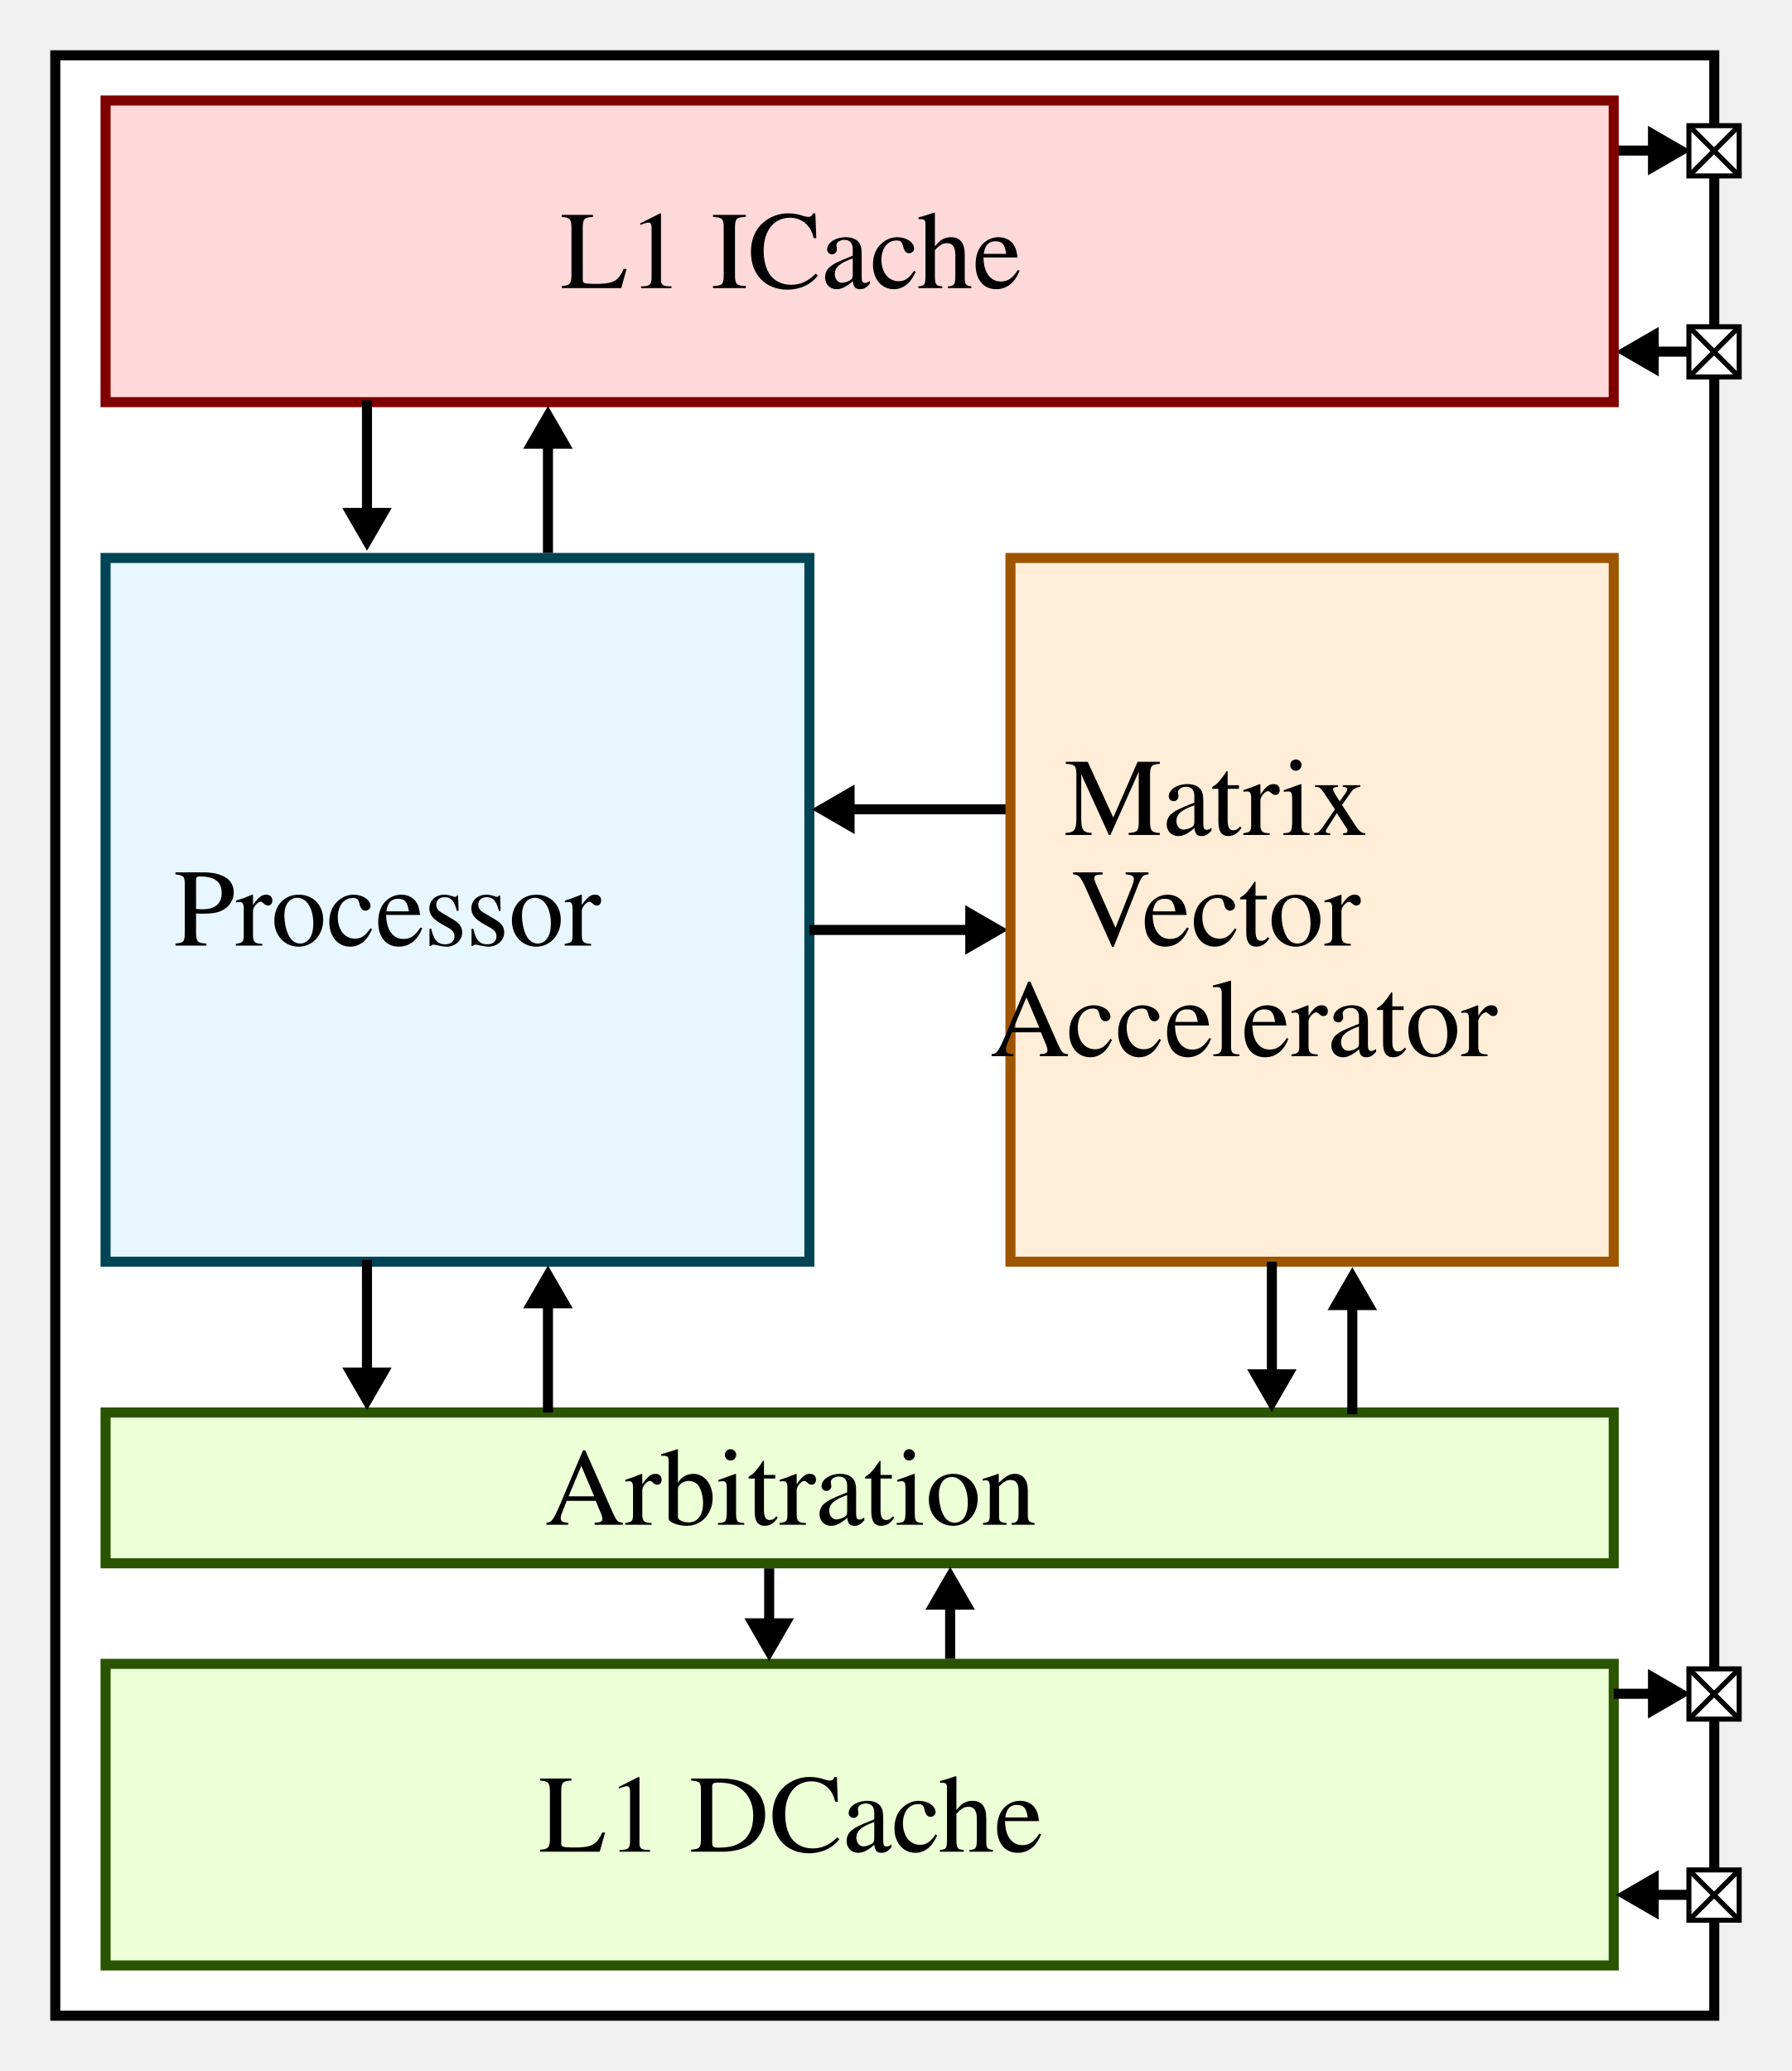
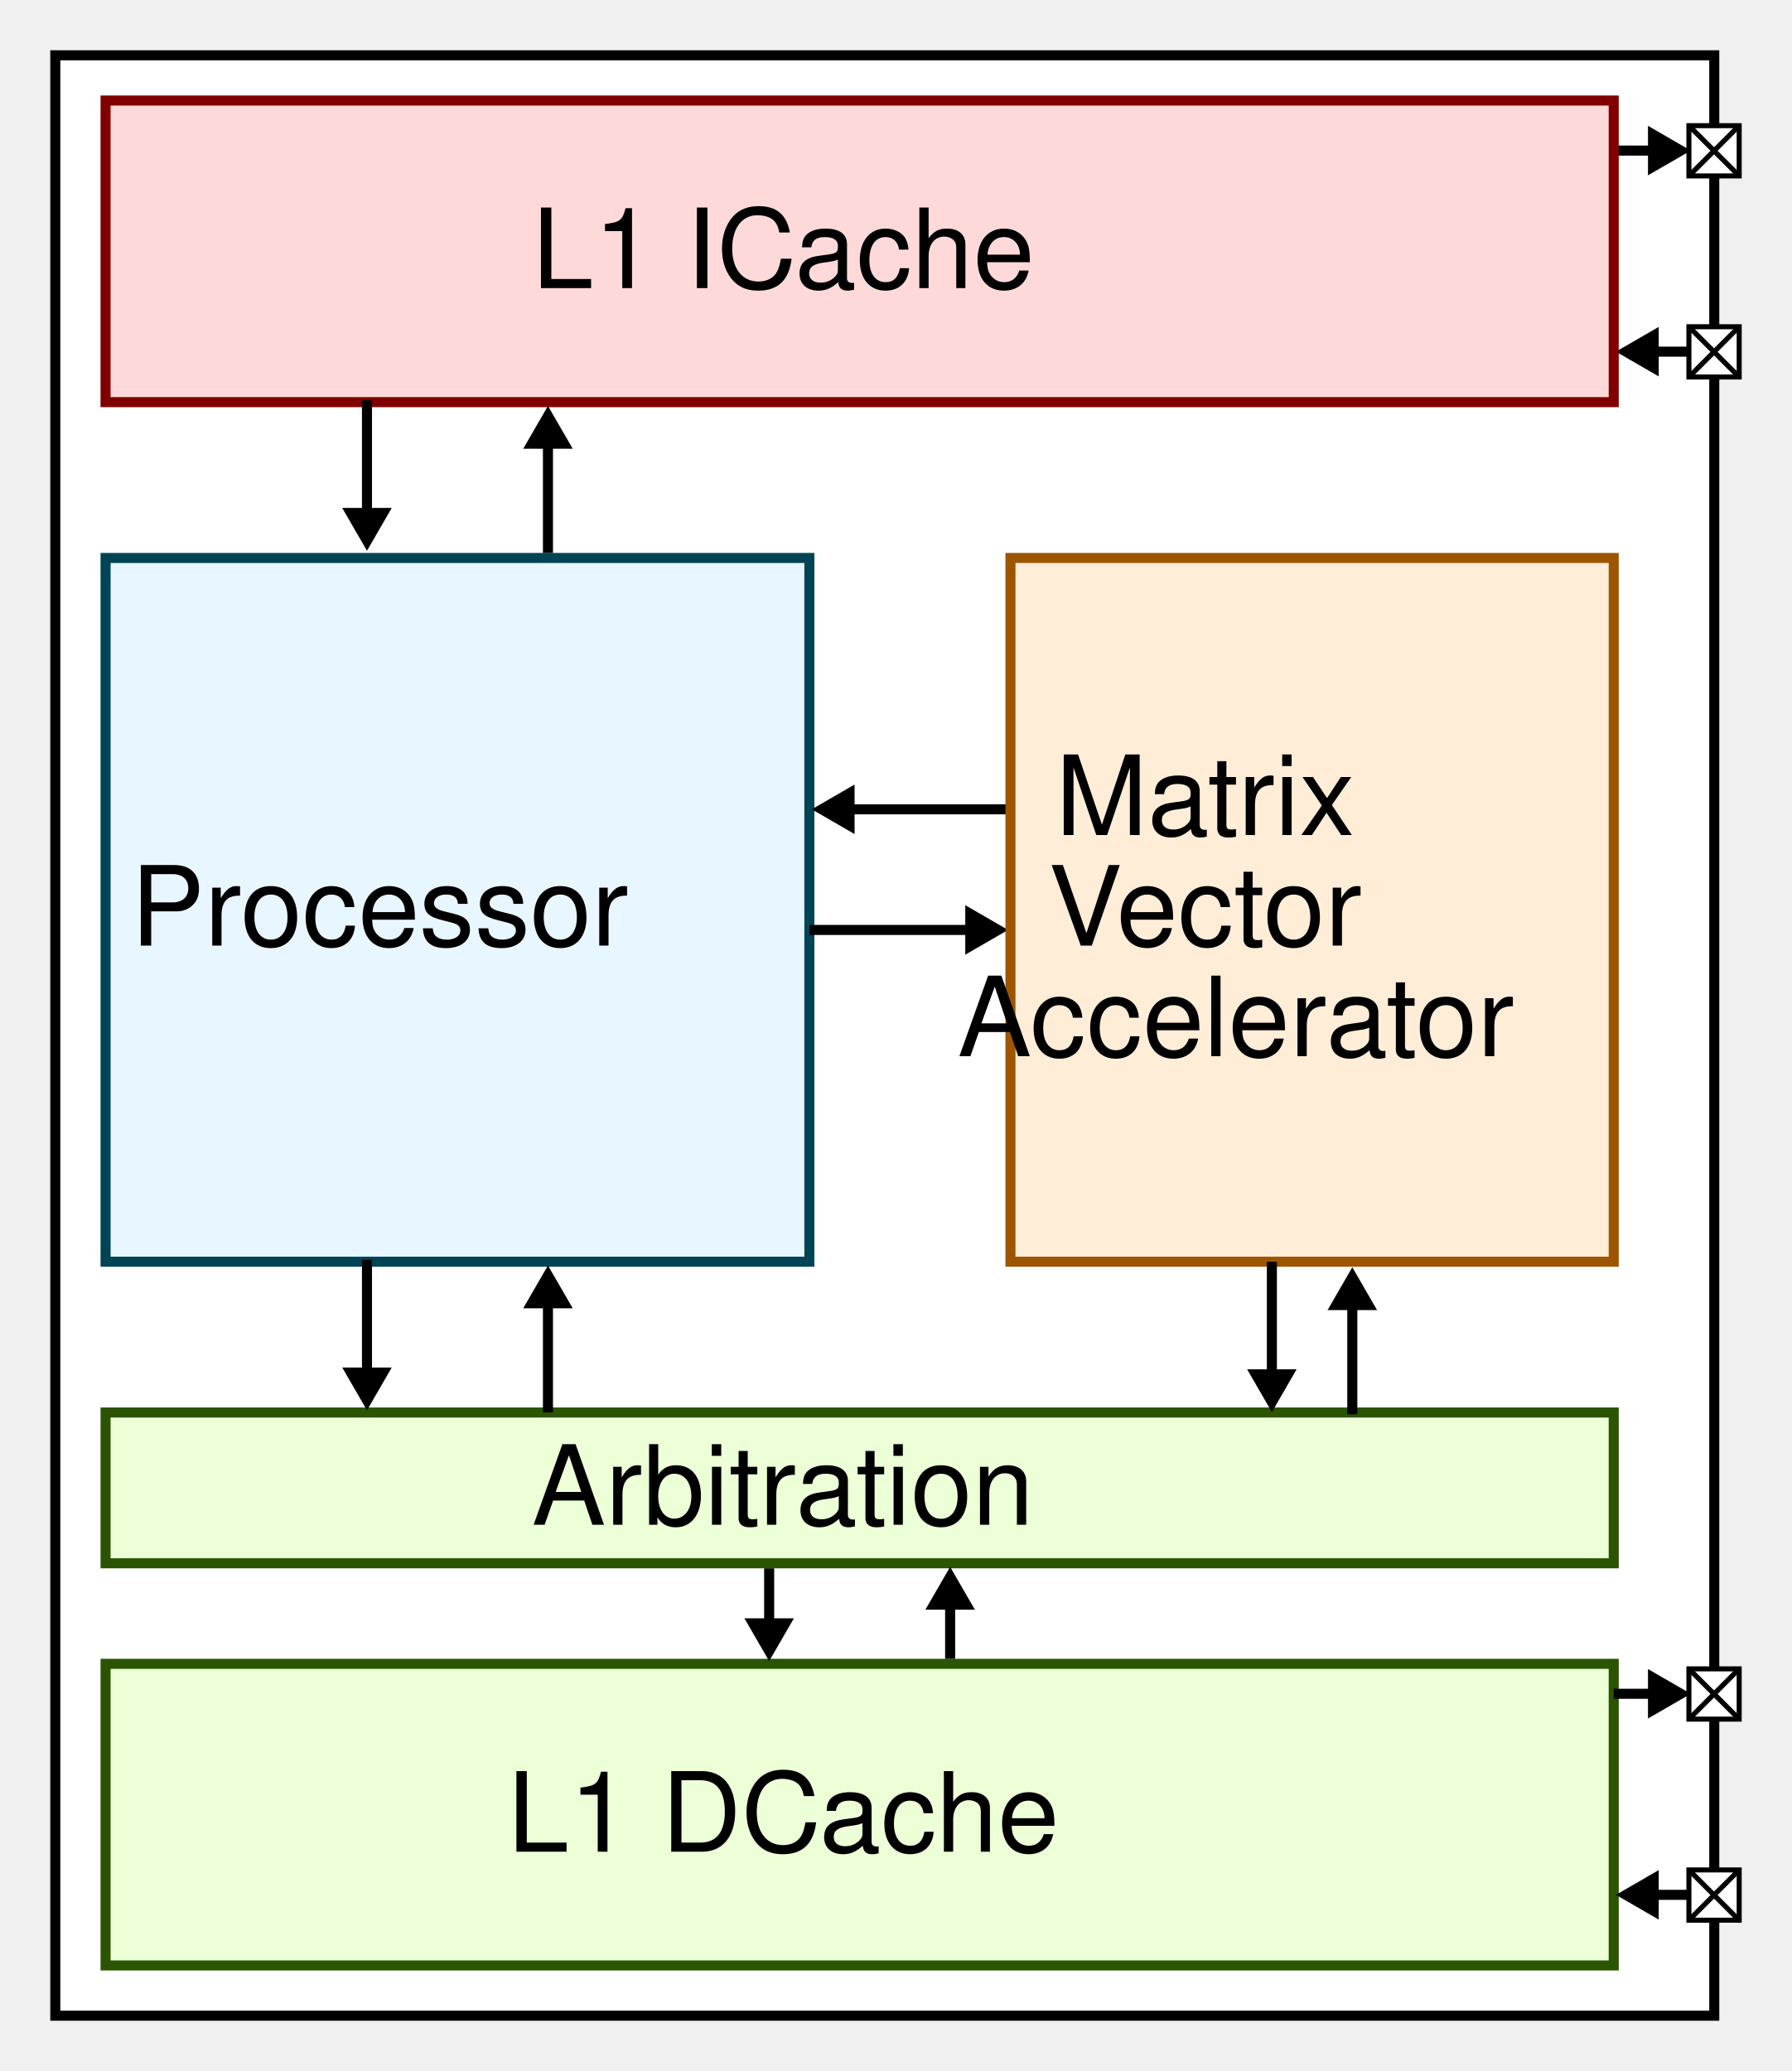
<svg xmlns="http://www.w3.org/2000/svg" width="178.228" height="206" id="svg2" version="1.0">
  <defs id="defs4">
    <marker orient="auto" refY="0" refX="0" id="TriangleOutM" style="overflow:visible">
      <path id="path4111" d="m 5.77,0 -8.65,5 0,-10 8.65,5 z" style="fill-rule:evenodd;stroke:#000000;stroke-width:1pt" transform="scale(0.4,0.4)" />
    </marker>
    <marker style="overflow:visible" id="TriangleOutL" refX="0" refY="0" orient="auto">
      <path transform="scale(0.8,0.8)" style="fill-rule:evenodd;stroke:#000000;stroke-width:1pt;marker-start:none" d="m 5.77,0 -8.65,5 0,-10 8.65,5 z" id="path3657" />
    </marker>
    <marker style="overflow:visible" id="TriangleOutLw" refX="0" refY="0" orient="auto">
      <path transform="scale(0.8,0.8)" style="fill:#ff0000;fill-rule:evenodd;stroke:#ff0000;stroke-width:1pt;marker-start:none" d="m 5.77,0 -8.65,5 0,-10 8.65,5 z" id="path4295" />
    </marker>
  </defs>
  <g transform="translate(-64.5,-595.5)" id="layer1">
    <rect style="color:#000000;fill:#ffffff;fill-opacity:1;stroke:#000000;stroke-width:1;stroke-miterlimit:4;stroke-opacity:1;stroke-dasharray:none;marker:none;visibility:visible;display:inline;overflow:visible;enable-background:accumulate" id="rect4774" width="165" height="195" x="70" y="601" />
    <rect style="color:#000000;fill:#e8f6ff;stroke:#004455;stroke-width:1;stroke-miterlimit:4;stroke-opacity:1;stroke-dasharray:none;marker:none;visibility:visible;display:inline;overflow:visible;enable-background:accumulate" id="rect3774" width="70" height="70" x="75" y="651" />
    <rect style="color:#000000;fill:#ecffd7;stroke:#2b5400;stroke-width:1;stroke-miterlimit:4;stroke-opacity:1;stroke-dasharray:none;marker:none;visibility:visible;display:inline;overflow:visible;enable-background:accumulate" id="rect4706" width="150" height="30" x="75" y="761" />
-     <text xml:space="preserve" style="font-size:11px;font-style:normal;font-variant:normal;font-weight:normal;font-stretch:normal;text-align:center;line-height:100%;writing-mode:lr-tb;text-anchor:middle;color:#000000;fill:#000000;fill-opacity:1;stroke:none;stroke-width:1.5;marker:none;visibility:visible;display:inline;overflow:visible;enable-background:accumulate;font-family:Times;-inkscape-font-specification:Times" x="150.062" y="779.687" id="text4712">
+     <text xml:space="preserve" style="font-size:11px;font-style:normal;font-variant:normal;font-weight:normal;font-stretch:normal;text-align:center;line-height:100%;writing-mode:lr-tb;text-anchor:middle;color:#000000;fill:#000000;fill-opacity:1;stroke:none;stroke-width:1.5;marker:none;visibility:visible;display:inline;overflow:visible;enable-background:accumulate;font-family:Helvetica;-inkscape-font-specification:Helvetica" x="150.062" y="779.687" id="text4712">
      <tspan x="150.062" y="779.687" id="tspan4716">L1 DCache</tspan>
    </text>
    <g id="g3285" transform="translate(16,37)">
      <path id="path4790" d="m 129,651 16.923,0" style="color:#000000;fill:none;stroke:#000000;stroke-width:1;stroke-linecap:butt;stroke-linejoin:miter;stroke-miterlimit:4;stroke-opacity:1;stroke-dasharray:none;stroke-dashoffset:0;marker:none;marker-end:url(#TriangleOutM);visibility:visible;display:inline;overflow:visible;enable-background:accumulate" />
      <path id="path4796" d="m 149,639 -16.923,0" style="color:#000000;fill:none;stroke:#000000;stroke-width:1;stroke-linecap:butt;stroke-linejoin:miter;stroke-miterlimit:4;stroke-opacity:1;stroke-dasharray:none;stroke-dashoffset:0;marker:none;marker-end:url(#TriangleOutM);visibility:visible;display:inline;overflow:visible;enable-background:accumulate" />
    </g>
    <g id="g3874" transform="translate(16,2)">
      <path style="color:#000000;fill:none;stroke:#000000;stroke-width:1;stroke-linecap:butt;stroke-linejoin:miter;stroke-miterlimit:4;stroke-opacity:1;stroke-dasharray:none;stroke-dashoffset:0;marker:none;marker-end:url(#TriangleOutM);visibility:visible;display:inline;overflow:visible;enable-background:accumulate" d="m 209,608.478 4.826,0" id="path4810" />
      <path id="path4812" d="m 216.695,628.478 -4.637,0" style="color:#000000;fill:none;stroke:#000000;stroke-width:1;stroke-linecap:butt;stroke-linejoin:miter;stroke-miterlimit:4;stroke-opacity:1;stroke-dasharray:none;stroke-dashoffset:0;marker:none;marker-end:url(#TriangleOutM);visibility:visible;display:inline;overflow:visible;enable-background:accumulate" />
      <g transform="translate(0,-110.5219)" id="g3021">
        <rect style="color:#000000;fill:#ffffff;stroke:#000000;stroke-width:0.5;stroke-linecap:butt;stroke-linejoin:miter;stroke-miterlimit:4;stroke-opacity:1;stroke-dasharray:none;stroke-dashoffset:0;marker:none;visibility:visible;display:inline;overflow:visible;enable-background:accumulate" id="rect4814" width="5" height="5" x="216.478" y="716.522" />
        <path style="color:#000000;fill:#ffffff;stroke:#000000;stroke-width:0.5;stroke-linecap:butt;stroke-linejoin:miter;stroke-miterlimit:4;stroke-opacity:1;stroke-dasharray:none;stroke-dashoffset:0;marker:none;visibility:visible;display:inline;overflow:visible;enable-background:accumulate" d="m 216.478,716.522 5,5" id="path4816" />
        <path id="path4818" d="m 221.478,716.522 -5,5" style="color:#000000;fill:#ffffff;stroke:#000000;stroke-width:0.5;stroke-linecap:butt;stroke-linejoin:miter;stroke-miterlimit:4;stroke-opacity:1;stroke-dasharray:none;stroke-dashoffset:0;marker:none;visibility:visible;display:inline;overflow:visible;enable-background:accumulate" />
      </g>
      <g transform="translate(0,-110.5219)" id="g3026">
        <rect y="736.522" x="216.478" height="5" width="5" id="rect4820" style="color:#000000;fill:#ffffff;stroke:#000000;stroke-width:0.5;stroke-linecap:butt;stroke-linejoin:miter;stroke-miterlimit:4;stroke-opacity:1;stroke-dasharray:none;stroke-dashoffset:0;marker:none;visibility:visible;display:inline;overflow:visible;enable-background:accumulate" />
        <path id="path4822" d="m 216.478,736.522 5,5" style="color:#000000;fill:#ffffff;stroke:#000000;stroke-width:0.5;stroke-linecap:butt;stroke-linejoin:miter;stroke-miterlimit:4;stroke-opacity:1;stroke-dasharray:none;stroke-dashoffset:0;marker:none;visibility:visible;display:inline;overflow:visible;enable-background:accumulate" />
        <path style="color:#000000;fill:#ffffff;stroke:#000000;stroke-width:0.5;stroke-linecap:butt;stroke-linejoin:miter;stroke-miterlimit:4;stroke-opacity:1;stroke-dasharray:none;stroke-dashoffset:0;marker:none;visibility:visible;display:inline;overflow:visible;enable-background:accumulate" d="m 221.478,736.522 -5,5" id="path4824" />
      </g>
    </g>
    <rect y="651" x="165" height="70" width="60" id="rect3015" style="color:#000000;fill:#ffedd7;stroke:#9e5500;stroke-width:1;stroke-miterlimit:4;stroke-opacity:1;stroke-dasharray:none;marker:none;visibility:visible;display:inline;overflow:visible;enable-background:accumulate" />
    <path id="rect3034" style="color:#000000;fill:#fed9d9;stroke:#800000;stroke-width:1;stroke-miterlimit:4;stroke-opacity:1;stroke-dasharray:none;marker:none;visibility:visible;display:inline;overflow:visible;enable-background:accumulate" d="m 75,605.5 150,0 0,30 -150,0 z" />
-     <text id="text3036" y="624.158" x="150.062" style="font-size:11px;font-style:normal;font-variant:normal;font-weight:normal;font-stretch:normal;text-align:center;line-height:100%;writing-mode:lr-tb;text-anchor:middle;color:#000000;fill:#000000;fill-opacity:1;stroke:none;stroke-width:1.5;marker:none;visibility:visible;display:inline;overflow:visible;enable-background:accumulate;font-family:Times;-inkscape-font-specification:Times" xml:space="preserve">
+     <text id="text3036" y="624.158" x="150.062" style="font-size:11px;font-style:normal;font-variant:normal;font-weight:normal;font-stretch:normal;text-align:center;line-height:100%;writing-mode:lr-tb;text-anchor:middle;color:#000000;fill:#000000;fill-opacity:1;stroke:none;stroke-width:1.5;marker:none;visibility:visible;display:inline;overflow:visible;enable-background:accumulate;font-family:Helvetica;-inkscape-font-specification:Helvetica" xml:space="preserve">
      <tspan y="624.158" x="150.062" id="tspan3046">L1 ICache</tspan>
    </text>
    <path id="path3050" d="m 101,635.322 0,12.12" style="color:#000000;fill:none;stroke:#000000;stroke-width:1;stroke-linecap:butt;stroke-linejoin:miter;stroke-miterlimit:4;stroke-opacity:1;stroke-dasharray:none;stroke-dashoffset:0;marker:none;marker-end:url(#TriangleOutM);visibility:visible;display:inline;overflow:visible;enable-background:accumulate" />
    <path style="color:#000000;fill:none;stroke:#000000;stroke-width:1;stroke-linecap:butt;stroke-linejoin:miter;stroke-miterlimit:4;stroke-opacity:1;stroke-dasharray:none;stroke-dashoffset:0;marker:none;marker-end:url(#TriangleOutM);visibility:visible;display:inline;overflow:visible;enable-background:accumulate" d="m 119,650.5 0,-11.784" id="path3052" />
    <rect style="color:#000000;fill:#ecffd7;stroke:#2b5400;stroke-width:1;stroke-miterlimit:4;stroke-opacity:1;stroke-dasharray:none;marker:none;visibility:visible;display:inline;overflow:visible;enable-background:accumulate" id="rect3852" width="150" height="15" x="75" y="736" />
-     <text id="text3854" y="747.166" x="149.997" style="font-size:11px;font-style:normal;font-variant:normal;font-weight:normal;font-stretch:normal;text-align:center;line-height:100%;writing-mode:lr-tb;text-anchor:middle;color:#000000;fill:#000000;fill-opacity:1;stroke:none;stroke-width:1.5;marker:none;visibility:visible;display:inline;overflow:visible;enable-background:accumulate;font-family:Times;-inkscape-font-specification:Times" xml:space="preserve">
+     <text id="text3854" y="747.166" x="149.997" style="font-size:11px;font-style:normal;font-variant:normal;font-weight:normal;font-stretch:normal;text-align:center;line-height:100%;writing-mode:lr-tb;text-anchor:middle;color:#000000;fill:#000000;fill-opacity:1;stroke:none;stroke-width:1.5;marker:none;visibility:visible;display:inline;overflow:visible;enable-background:accumulate;font-family:Helvetica;-inkscape-font-specification:Helvetica" xml:space="preserve">
      <tspan id="tspan3856" y="747.166" x="149.997">Arbitration</tspan>
    </text>
    <path style="color:#000000;fill:none;stroke:#000000;stroke-width:1;stroke-linecap:butt;stroke-linejoin:miter;stroke-miterlimit:4;stroke-opacity:1;stroke-dasharray:none;stroke-dashoffset:0;marker:none;marker-end:url(#TriangleOutM);visibility:visible;display:inline;overflow:visible;enable-background:accumulate" d="m 101,720.822 0,12.12" id="path3860" />
    <path id="path3862" d="m 119,736 0,-11.784" style="color:#000000;fill:none;stroke:#000000;stroke-width:1;stroke-linecap:butt;stroke-linejoin:miter;stroke-miterlimit:4;stroke-opacity:1;stroke-dasharray:none;stroke-dashoffset:0;marker:none;marker-end:url(#TriangleOutM);visibility:visible;display:inline;overflow:visible;enable-background:accumulate" />
    <g id="g3886" transform="translate(16,155.5)">
      <path id="path3888" d="m 209,608.478 4.826,0" style="color:#000000;fill:none;stroke:#000000;stroke-width:1;stroke-linecap:butt;stroke-linejoin:miter;stroke-miterlimit:4;stroke-opacity:1;stroke-dasharray:none;stroke-dashoffset:0;marker:none;marker-end:url(#TriangleOutM);visibility:visible;display:inline;overflow:visible;enable-background:accumulate" />
      <path style="color:#000000;fill:none;stroke:#000000;stroke-width:1;stroke-linecap:butt;stroke-linejoin:miter;stroke-miterlimit:4;stroke-opacity:1;stroke-dasharray:none;stroke-dashoffset:0;marker:none;marker-end:url(#TriangleOutM);visibility:visible;display:inline;overflow:visible;enable-background:accumulate" d="m 216.695,628.478 -4.637,0" id="path3890" />
      <g id="g3892" transform="translate(0,-110.5219)">
        <rect y="716.522" x="216.478" height="5" width="5" id="rect3894" style="color:#000000;fill:#ffffff;stroke:#000000;stroke-width:0.5;stroke-linecap:butt;stroke-linejoin:miter;stroke-miterlimit:4;stroke-opacity:1;stroke-dasharray:none;stroke-dashoffset:0;marker:none;visibility:visible;display:inline;overflow:visible;enable-background:accumulate" />
        <path id="path3896" d="m 216.478,716.522 5,5" style="color:#000000;fill:#ffffff;stroke:#000000;stroke-width:0.5;stroke-linecap:butt;stroke-linejoin:miter;stroke-miterlimit:4;stroke-opacity:1;stroke-dasharray:none;stroke-dashoffset:0;marker:none;visibility:visible;display:inline;overflow:visible;enable-background:accumulate" />
        <path style="color:#000000;fill:#ffffff;stroke:#000000;stroke-width:0.5;stroke-linecap:butt;stroke-linejoin:miter;stroke-miterlimit:4;stroke-opacity:1;stroke-dasharray:none;stroke-dashoffset:0;marker:none;visibility:visible;display:inline;overflow:visible;enable-background:accumulate" d="m 221.478,716.522 -5,5" id="path3898" />
      </g>
      <g id="g3900" transform="translate(0,-110.5219)">
        <rect style="color:#000000;fill:#ffffff;stroke:#000000;stroke-width:0.5;stroke-linecap:butt;stroke-linejoin:miter;stroke-miterlimit:4;stroke-opacity:1;stroke-dasharray:none;stroke-dashoffset:0;marker:none;visibility:visible;display:inline;overflow:visible;enable-background:accumulate" id="rect3902" width="5" height="5" x="216.478" y="736.522" />
        <path style="color:#000000;fill:#ffffff;stroke:#000000;stroke-width:0.5;stroke-linecap:butt;stroke-linejoin:miter;stroke-miterlimit:4;stroke-opacity:1;stroke-dasharray:none;stroke-dashoffset:0;marker:none;visibility:visible;display:inline;overflow:visible;enable-background:accumulate" d="m 216.478,736.522 5,5" id="path3904" />
        <path id="path3906" d="m 221.478,736.522 -5,5" style="color:#000000;fill:#ffffff;stroke:#000000;stroke-width:0.5;stroke-linecap:butt;stroke-linejoin:miter;stroke-miterlimit:4;stroke-opacity:1;stroke-dasharray:none;stroke-dashoffset:0;marker:none;visibility:visible;display:inline;overflow:visible;enable-background:accumulate" />
      </g>
    </g>
-     <text xml:space="preserve" style="font-size:11px;font-style:normal;font-variant:normal;font-weight:normal;font-stretch:normal;text-align:center;line-height:100%;writing-mode:lr-tb;text-anchor:middle;color:#000000;fill:#000000;fill-opacity:1;stroke:none;stroke-width:1.5;marker:none;visibility:visible;display:inline;overflow:visible;enable-background:accumulate;font-family:Times;-inkscape-font-specification:Times" x="195.062" y="678.556" id="text3908">
+     <text xml:space="preserve" style="font-size:11px;font-style:normal;font-variant:normal;font-weight:normal;font-stretch:normal;text-align:center;line-height:100%;writing-mode:lr-tb;text-anchor:middle;color:#000000;fill:#000000;fill-opacity:1;stroke:none;stroke-width:1.5;marker:none;visibility:visible;display:inline;overflow:visible;enable-background:accumulate;font-family:Helvetica;-inkscape-font-specification:Helvetica" x="195.062" y="678.556" id="text3908">
      <tspan x="195.062" y="678.556" id="tspan3681">Matrix</tspan>
      <tspan x="195.062" y="689.556" id="tspan3114">Vector</tspan>
      <tspan x="195.062" y="700.556" id="tspan3683">Accelerator</tspan>
    </text>
    <path id="path3912" style="color:#000000;fill:none;stroke:#000000;stroke-width:1;stroke-linecap:butt;stroke-linejoin:miter;stroke-miterlimit:4;stroke-opacity:1;stroke-dasharray:none;stroke-dashoffset:0;marker:none;marker-end:url(#TriangleOutM);visibility:visible;display:inline;overflow:visible;enable-background:accumulate" d="m 141,751.5 0,6.39" />
    <path style="color:#000000;fill:none;stroke:#000000;stroke-width:1;stroke-linecap:butt;stroke-linejoin:miter;stroke-miterlimit:4;stroke-opacity:1;stroke-dasharray:none;stroke-dashoffset:0;marker:none;marker-end:url(#TriangleOutM);visibility:visible;display:inline;overflow:visible;enable-background:accumulate" d="m 159,760.5 0,-6.306" id="path3914" />
    <g id="g3924" transform="translate(38,2.17807)">
      <path style="color:#000000;fill:none;stroke:#000000;stroke-width:1;stroke-linecap:butt;stroke-linejoin:miter;stroke-miterlimit:4;stroke-opacity:1;stroke-dasharray:none;stroke-dashoffset:0;marker:none;marker-end:url(#TriangleOutM);visibility:visible;display:inline;overflow:visible;enable-background:accumulate" d="m 153,718.822 0,12.12" id="path3920" />
      <path id="path3922" d="m 161,734 0,-11.784" style="color:#000000;fill:none;stroke:#000000;stroke-width:1;stroke-linecap:butt;stroke-linejoin:miter;stroke-miterlimit:4;stroke-opacity:1;stroke-dasharray:none;stroke-dashoffset:0;marker:none;marker-end:url(#TriangleOutM);visibility:visible;display:inline;overflow:visible;enable-background:accumulate" />
    </g>
-     <text xml:space="preserve" style="font-size:11px;font-style:normal;font-variant:normal;font-weight:normal;font-stretch:normal;text-align:center;line-height:100%;writing-mode:lr-tb;text-anchor:middle;color:#000000;fill:#000000;fill-opacity:1;stroke:none;stroke-width:1.5;marker:none;visibility:visible;display:inline;overflow:visible;enable-background:accumulate;font-family:Times;-inkscape-font-specification:Times" x="109.898" y="678.556" id="text2988">
+     <text xml:space="preserve" style="font-size:11px;font-style:normal;font-variant:normal;font-weight:normal;font-stretch:normal;text-align:center;line-height:100%;writing-mode:lr-tb;text-anchor:middle;color:#000000;fill:#000000;fill-opacity:1;stroke:none;stroke-width:1.5;marker:none;visibility:visible;display:inline;overflow:visible;enable-background:accumulate;font-family:Helvetica;-inkscape-font-specification:Helvetica" x="109.898" y="678.556" id="text2988">
      <tspan id="tspan2990" x="109.898" y="678.556" />
      <tspan x="109.898" y="689.556" id="tspan2992">Processor</tspan>
    </text>
  </g>
</svg>
